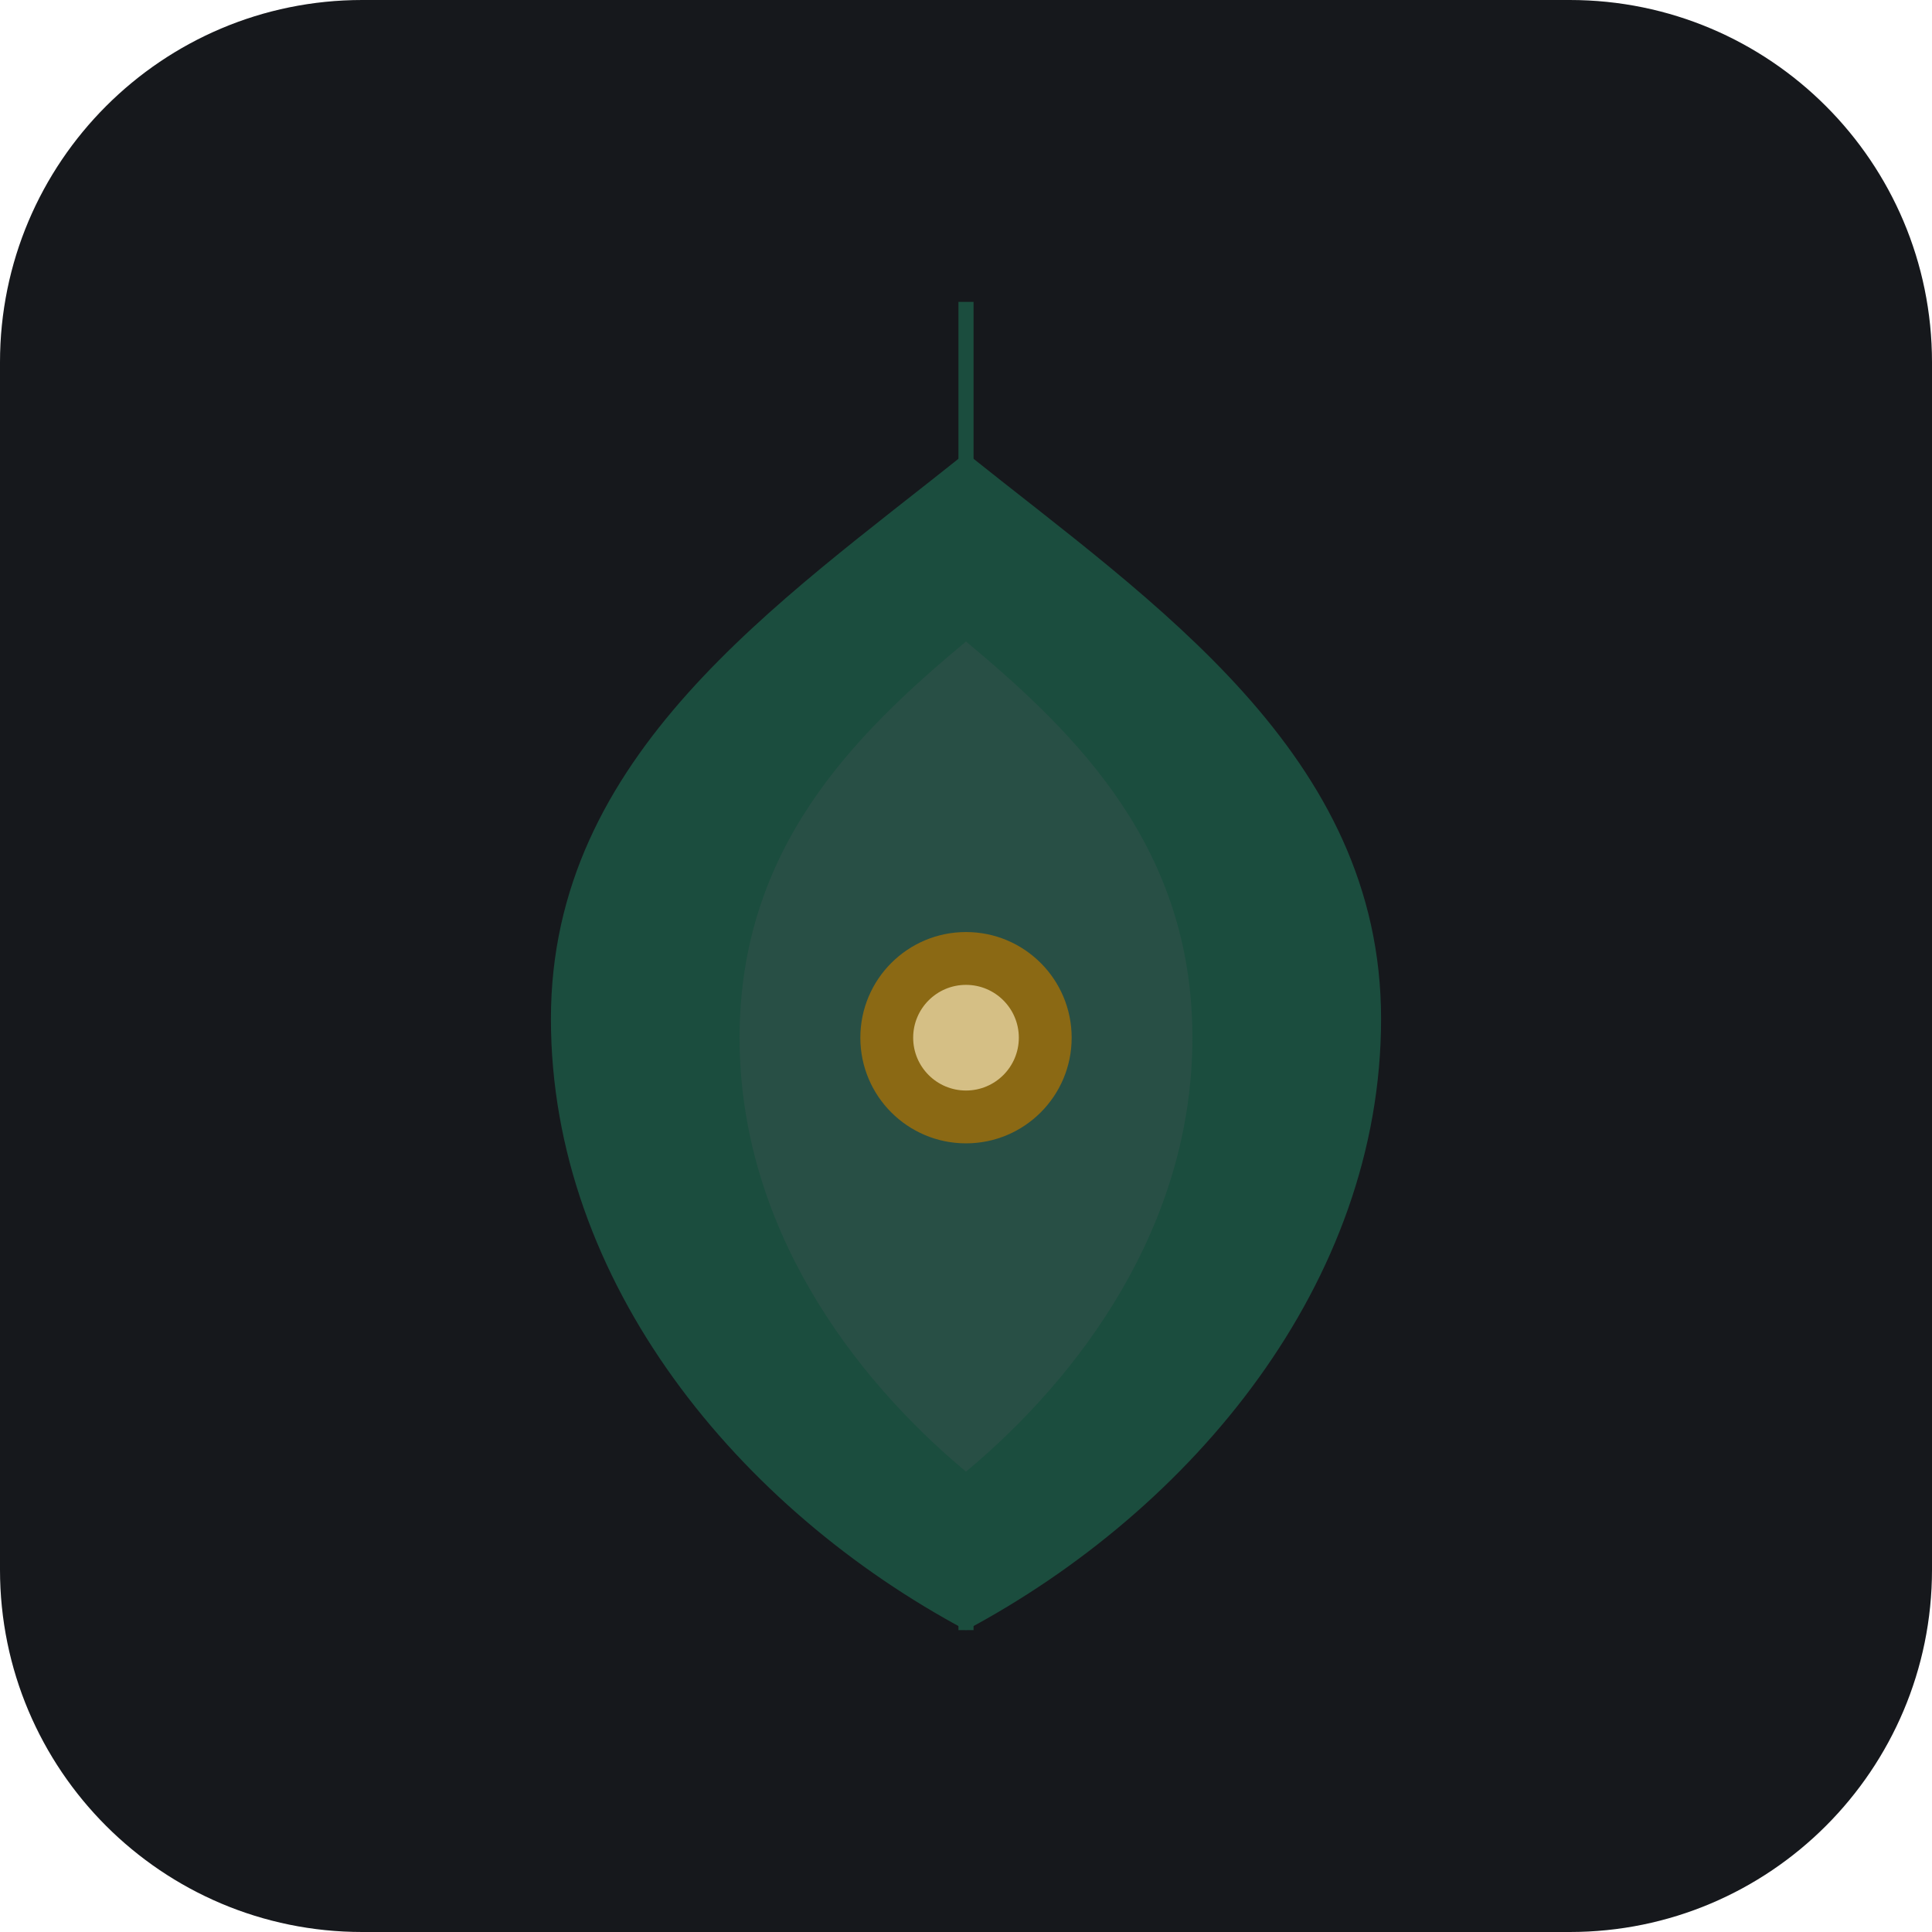
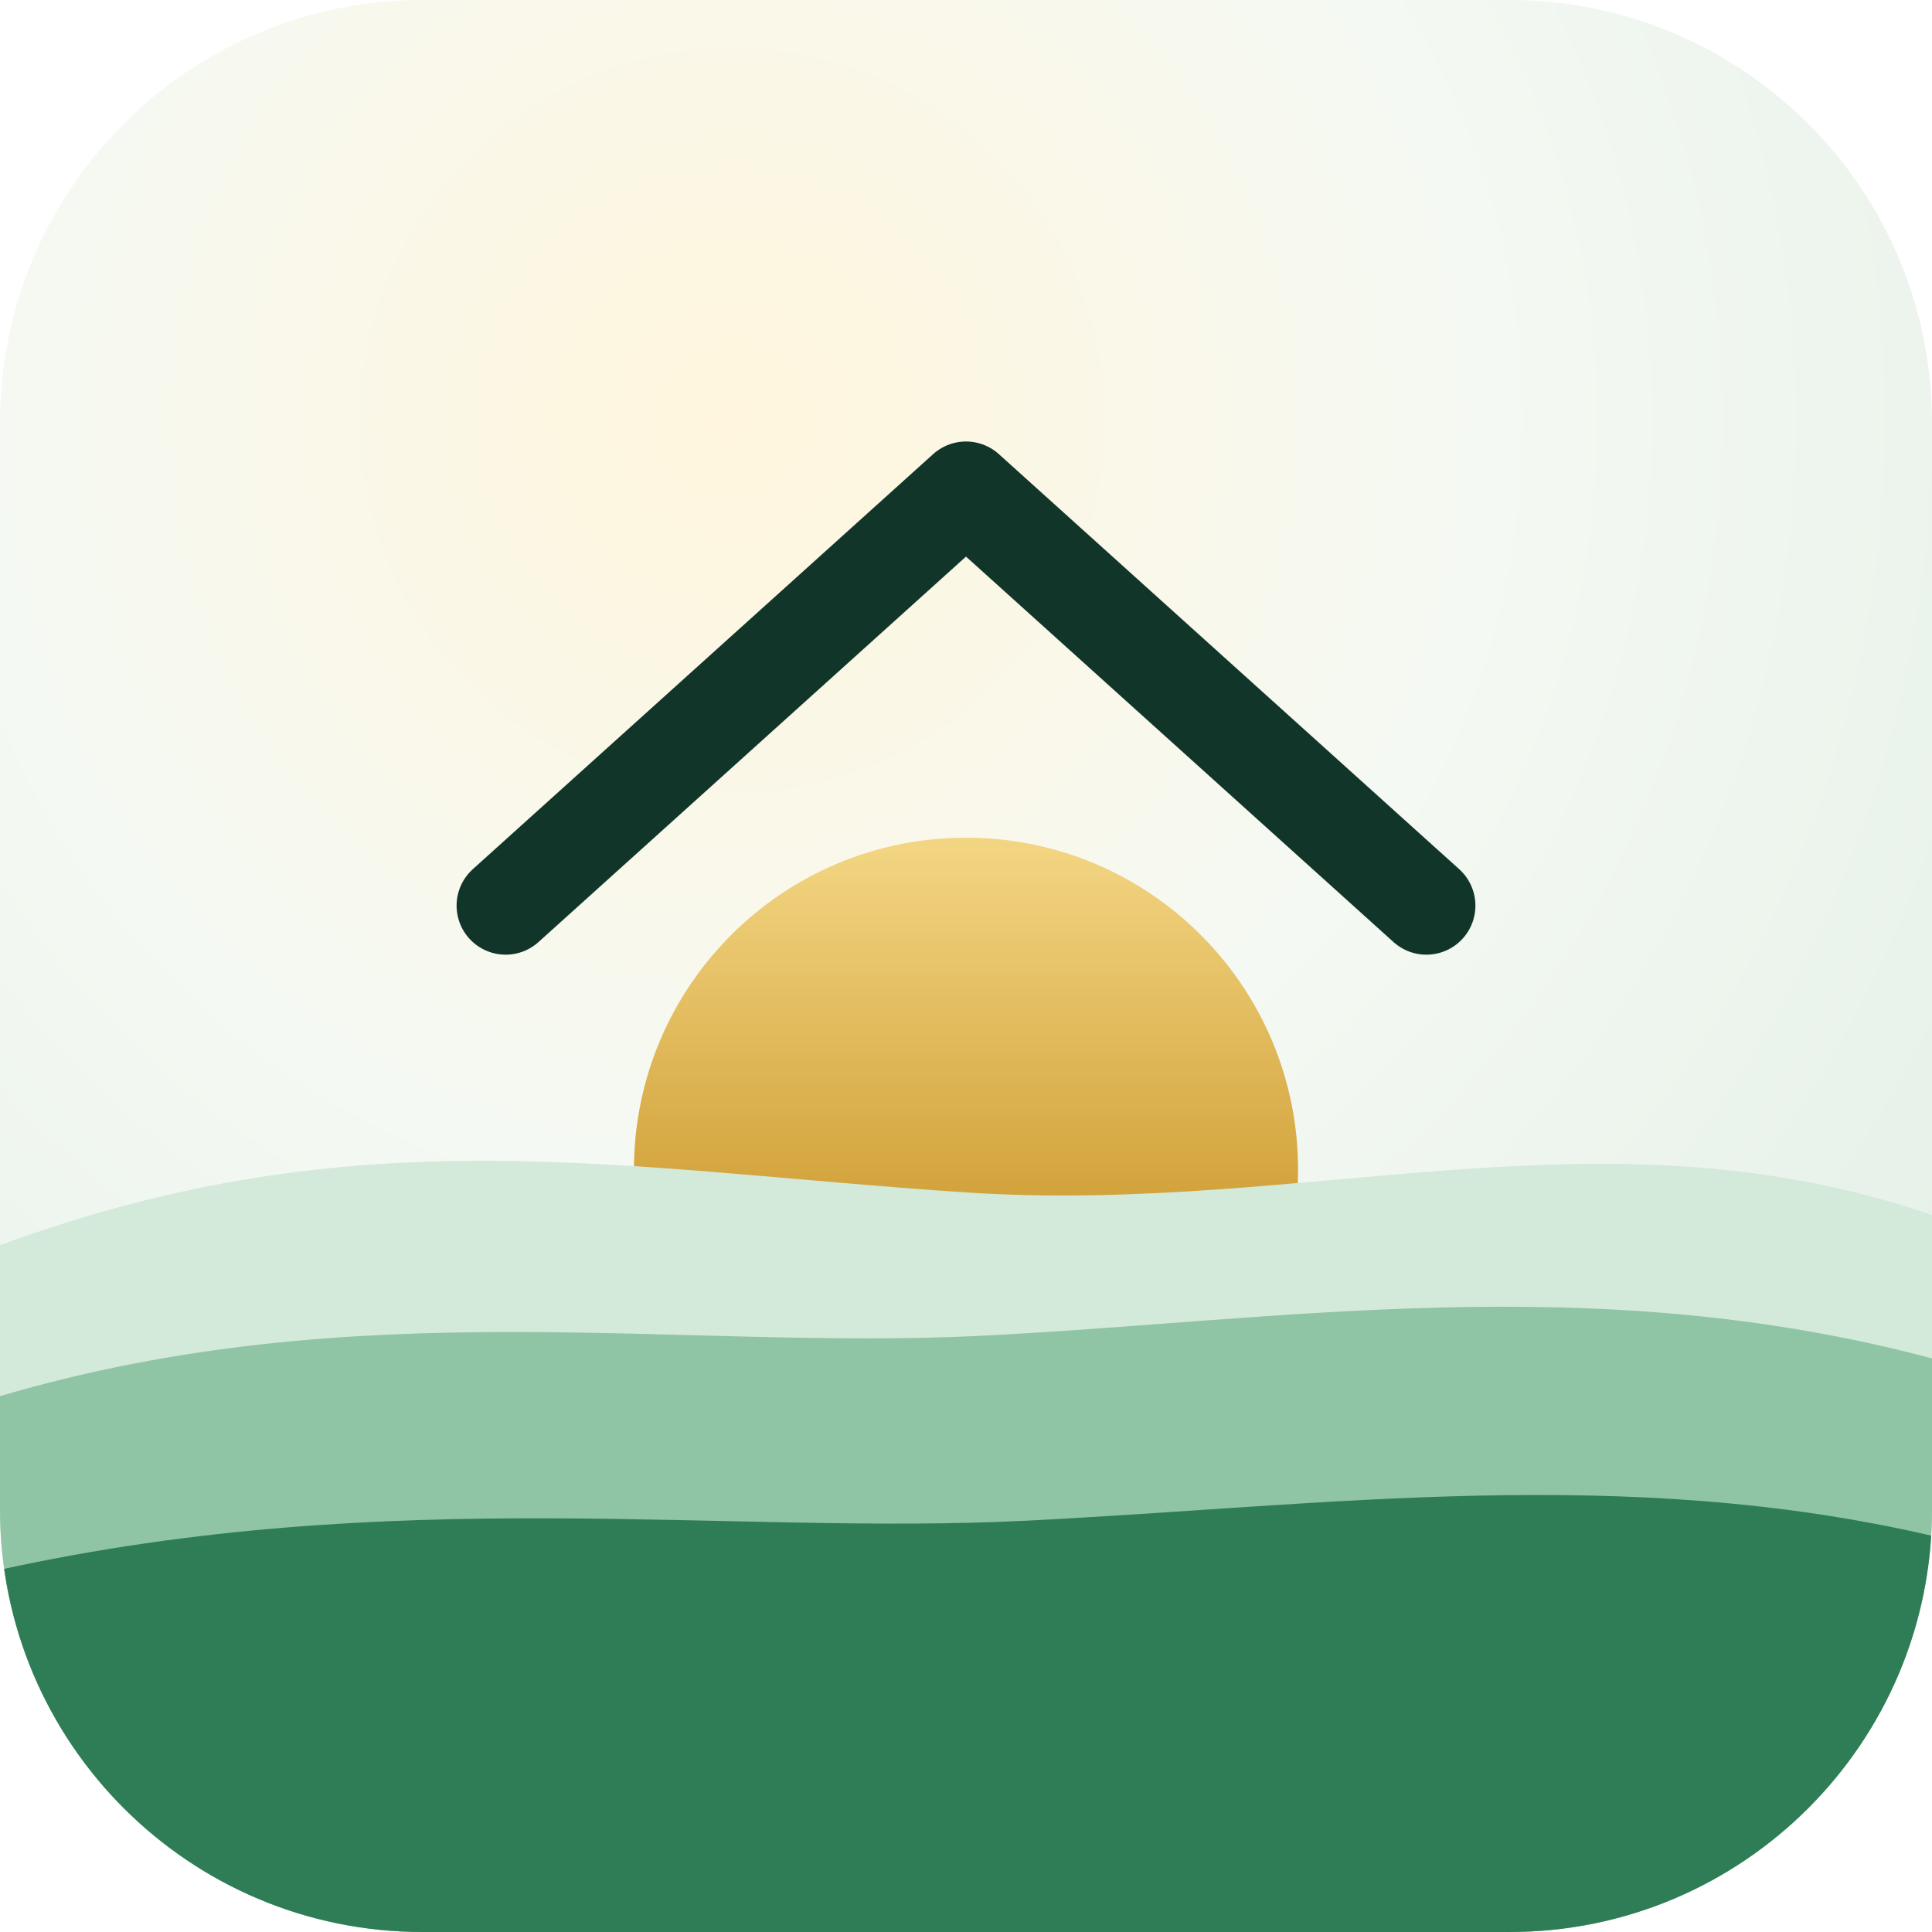
<svg xmlns="http://www.w3.org/2000/svg" viewBox="0 0 512 512">
-   <rect width="512" height="512" rx="96" fill="#16181c" />
-   <path d="M256 80 L256 432" stroke="#1b4d3e" stroke-width="4" fill="none" />
-   <path d="M256 120 C206 160 146 200 146 270 C146 340 196 400 256 432 C316 400 366 340 366 270 C366 200 306 160 256 120Z" fill="#1b4d3e" />
-   <path d="M256 170 C226 195 196 225 196 275 C196 325 226 365 256 390 C286 365 316 325 316 275 C316 225 286 195 256 170Z" fill="#284f45" />
-   <circle cx="256" cy="275" r="28" fill="#8b6914" />
-   <circle cx="256" cy="275" r="14" fill="#d5bf85" />
+   <defs>
+     <radialGradient id="bg" cx="38%" cy="22%" r="85%">
+       <stop offset="0" stop-color="#FFF6DD" />
+       <stop offset=".45" stop-color="#F5F9F3" />
+       <stop offset="1" stop-color="#E2EFE6" />
+     </radialGradient>
+     <linearGradient id="sun" x1="0" y1="0" x2="0" y2="1">
+       <stop offset="0" stop-color="#F3D684" />
+       <stop offset=".55" stop-color="#D2A23A" />
+       <stop offset="1" stop-color="#A97A16" />
+     </linearGradient>
+     <clipPath id="c">
+       <rect width="512" height="512" rx="112" />
+     </clipPath>
+   </defs>
+   <g clip-path="url(#c)">
+     <rect width="512" height="512" fill="url(#bg)" />
+     <circle cx="256" cy="310" r="88" fill="url(#sun)" />
+     <path d="M0 330 C95 295 165 310 256 316 S425 292 512 322 V512 H0Z" fill="#D3E9DA" />
+     <path d="M0 370 C95 342 180 358 260 354 S422 336 512 360 V512 H0Z" fill="#8FC4A4" />
+     <path d="M0 416 C105 393 192 407 272 403 S430 388 512 407 V512 H0Z" fill="#2E7D57" />
+     <polyline points="134,240 256,130 378,240" fill="none" stroke="#12352A" stroke-width="26" stroke-linecap="round" stroke-linejoin="round" />
+   </g>
</svg>
